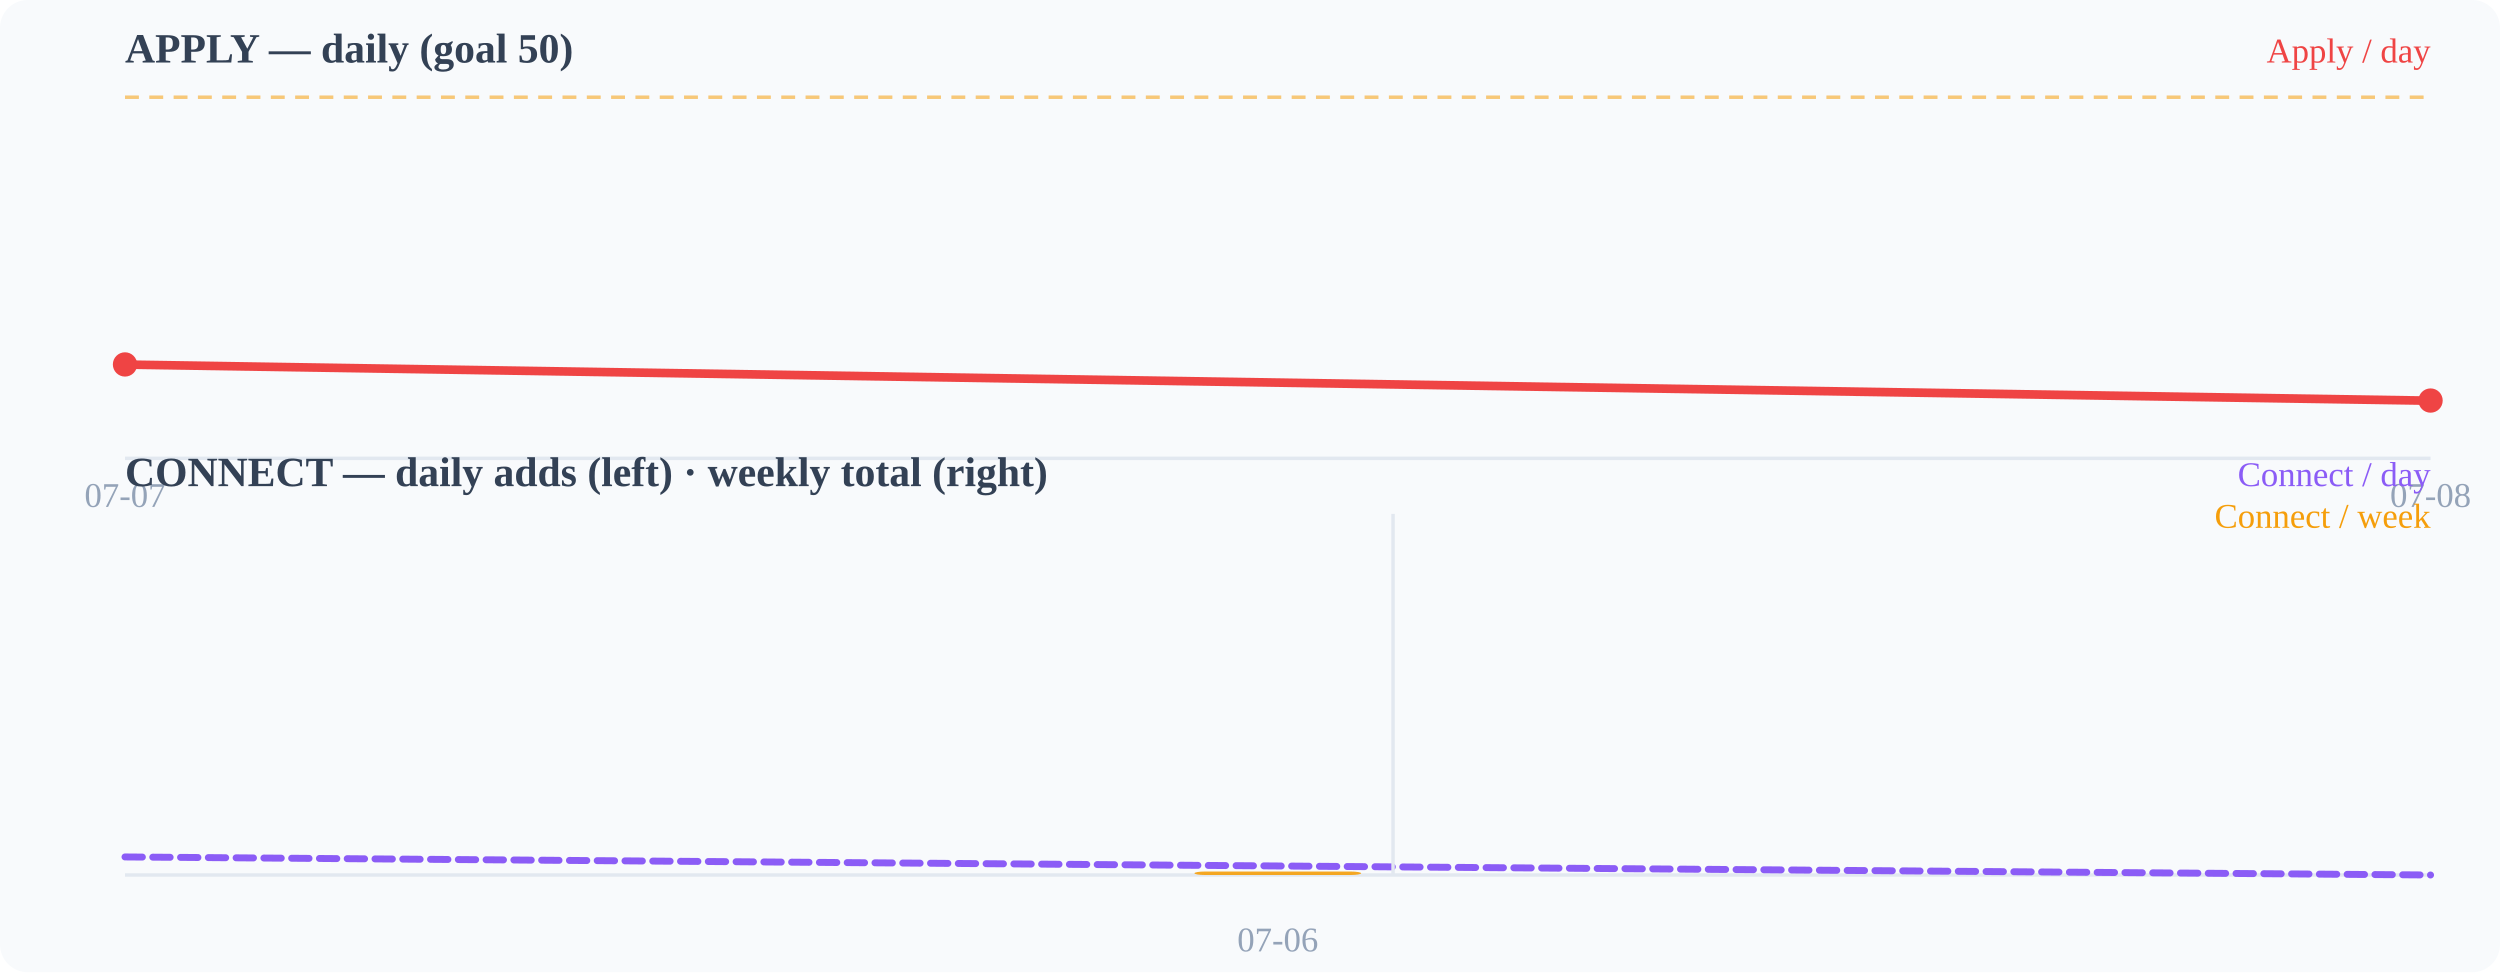
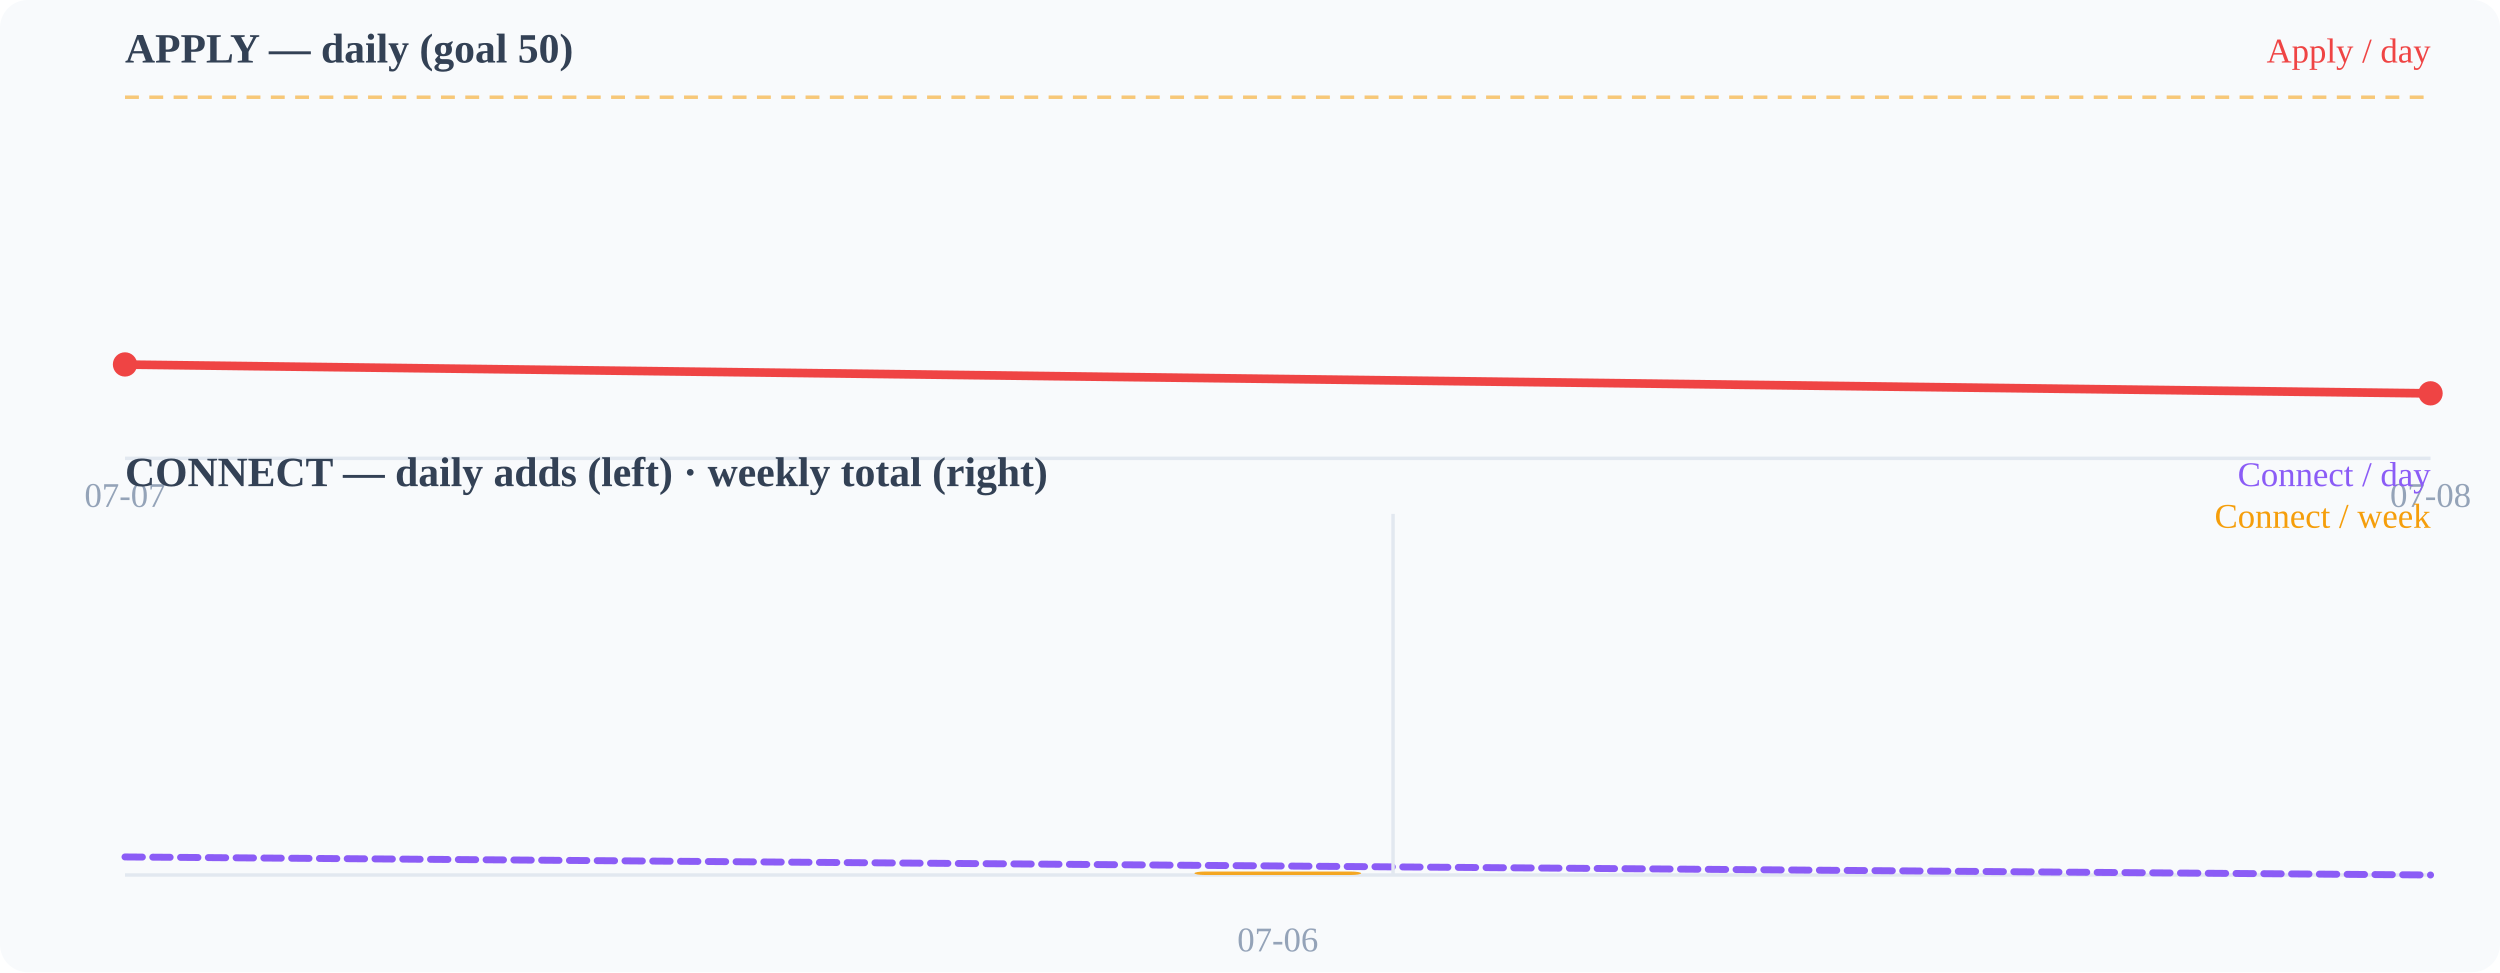
<svg xmlns="http://www.w3.org/2000/svg" width="720" height="280" viewBox="0 0 720 280">
  <rect width="720" height="280" fill="#f8fafc" rx="8" />
  <text x="36" y="18" font-size="12" font-weight="600" fill="#334155">APPLY — daily (goal 50)</text>
  <line x1="36" y1="132" x2="700" y2="132" stroke="#e2e8f0" stroke-width="1" />
  <line x1="36" y1="28.0" x2="700" y2="28.0" stroke="#f59e0b" stroke-width="1" stroke-dasharray="4 3" opacity="0.55" />
-   <polyline points="36.0,105.0 700.0,115.4" fill="none" stroke="#ef4444" stroke-width="2.5" stroke-linecap="round" stroke-linejoin="round" />
+   <polyline points="36.0,105.0 700.0,113.3" fill="none" stroke="#ef4444" stroke-width="2.5" stroke-linecap="round" stroke-linejoin="round" />
  <circle cx="36" cy="104.96" r="3.5" fill="#ef4444" />
-   <circle cx="700" cy="115.36" r="3.5" fill="#ef4444" />
+   <circle cx="700" cy="113.28" r="3.5" fill="#ef4444" />
  <text x="36" y="146" font-size="10" fill="#94a3b8" text-anchor="middle">07-07</text>
  <text x="700" y="146" font-size="10" fill="#94a3b8" text-anchor="middle">07-08</text>
  <text x="36" y="140" font-size="12" font-weight="600" fill="#334155">CONNECT — daily adds (left) · weekly total (right)</text>
  <line x1="36" y1="252" x2="700" y2="252" stroke="#e2e8f0" stroke-width="1" />
  <polyline points="36.0,246.8 700.0,252.0" fill="none" stroke="#8b5cf6" stroke-width="2" stroke-linecap="round" stroke-linejoin="round" stroke-dasharray="5 3" />
  <rect x="344.0" y="251.0" width="48" height="1.0" rx="3" fill="#f59e0b" opacity="0.9" />
  <line x1="401.2" y1="148" x2="401.2" y2="252" stroke="#e2e8f0" stroke-width="1" />
  <text x="368" y="274" font-size="10" fill="#94a3b8" text-anchor="middle">07-06</text>
  <text x="700" y="18" font-size="10" fill="#ef4444" text-anchor="end">Apply / day</text>
  <text x="700" y="140" font-size="10" fill="#8b5cf6" text-anchor="end">Connect / day</text>
  <text x="700" y="152" font-size="10" fill="#f59e0b" text-anchor="end">Connect / week</text>
</svg>
